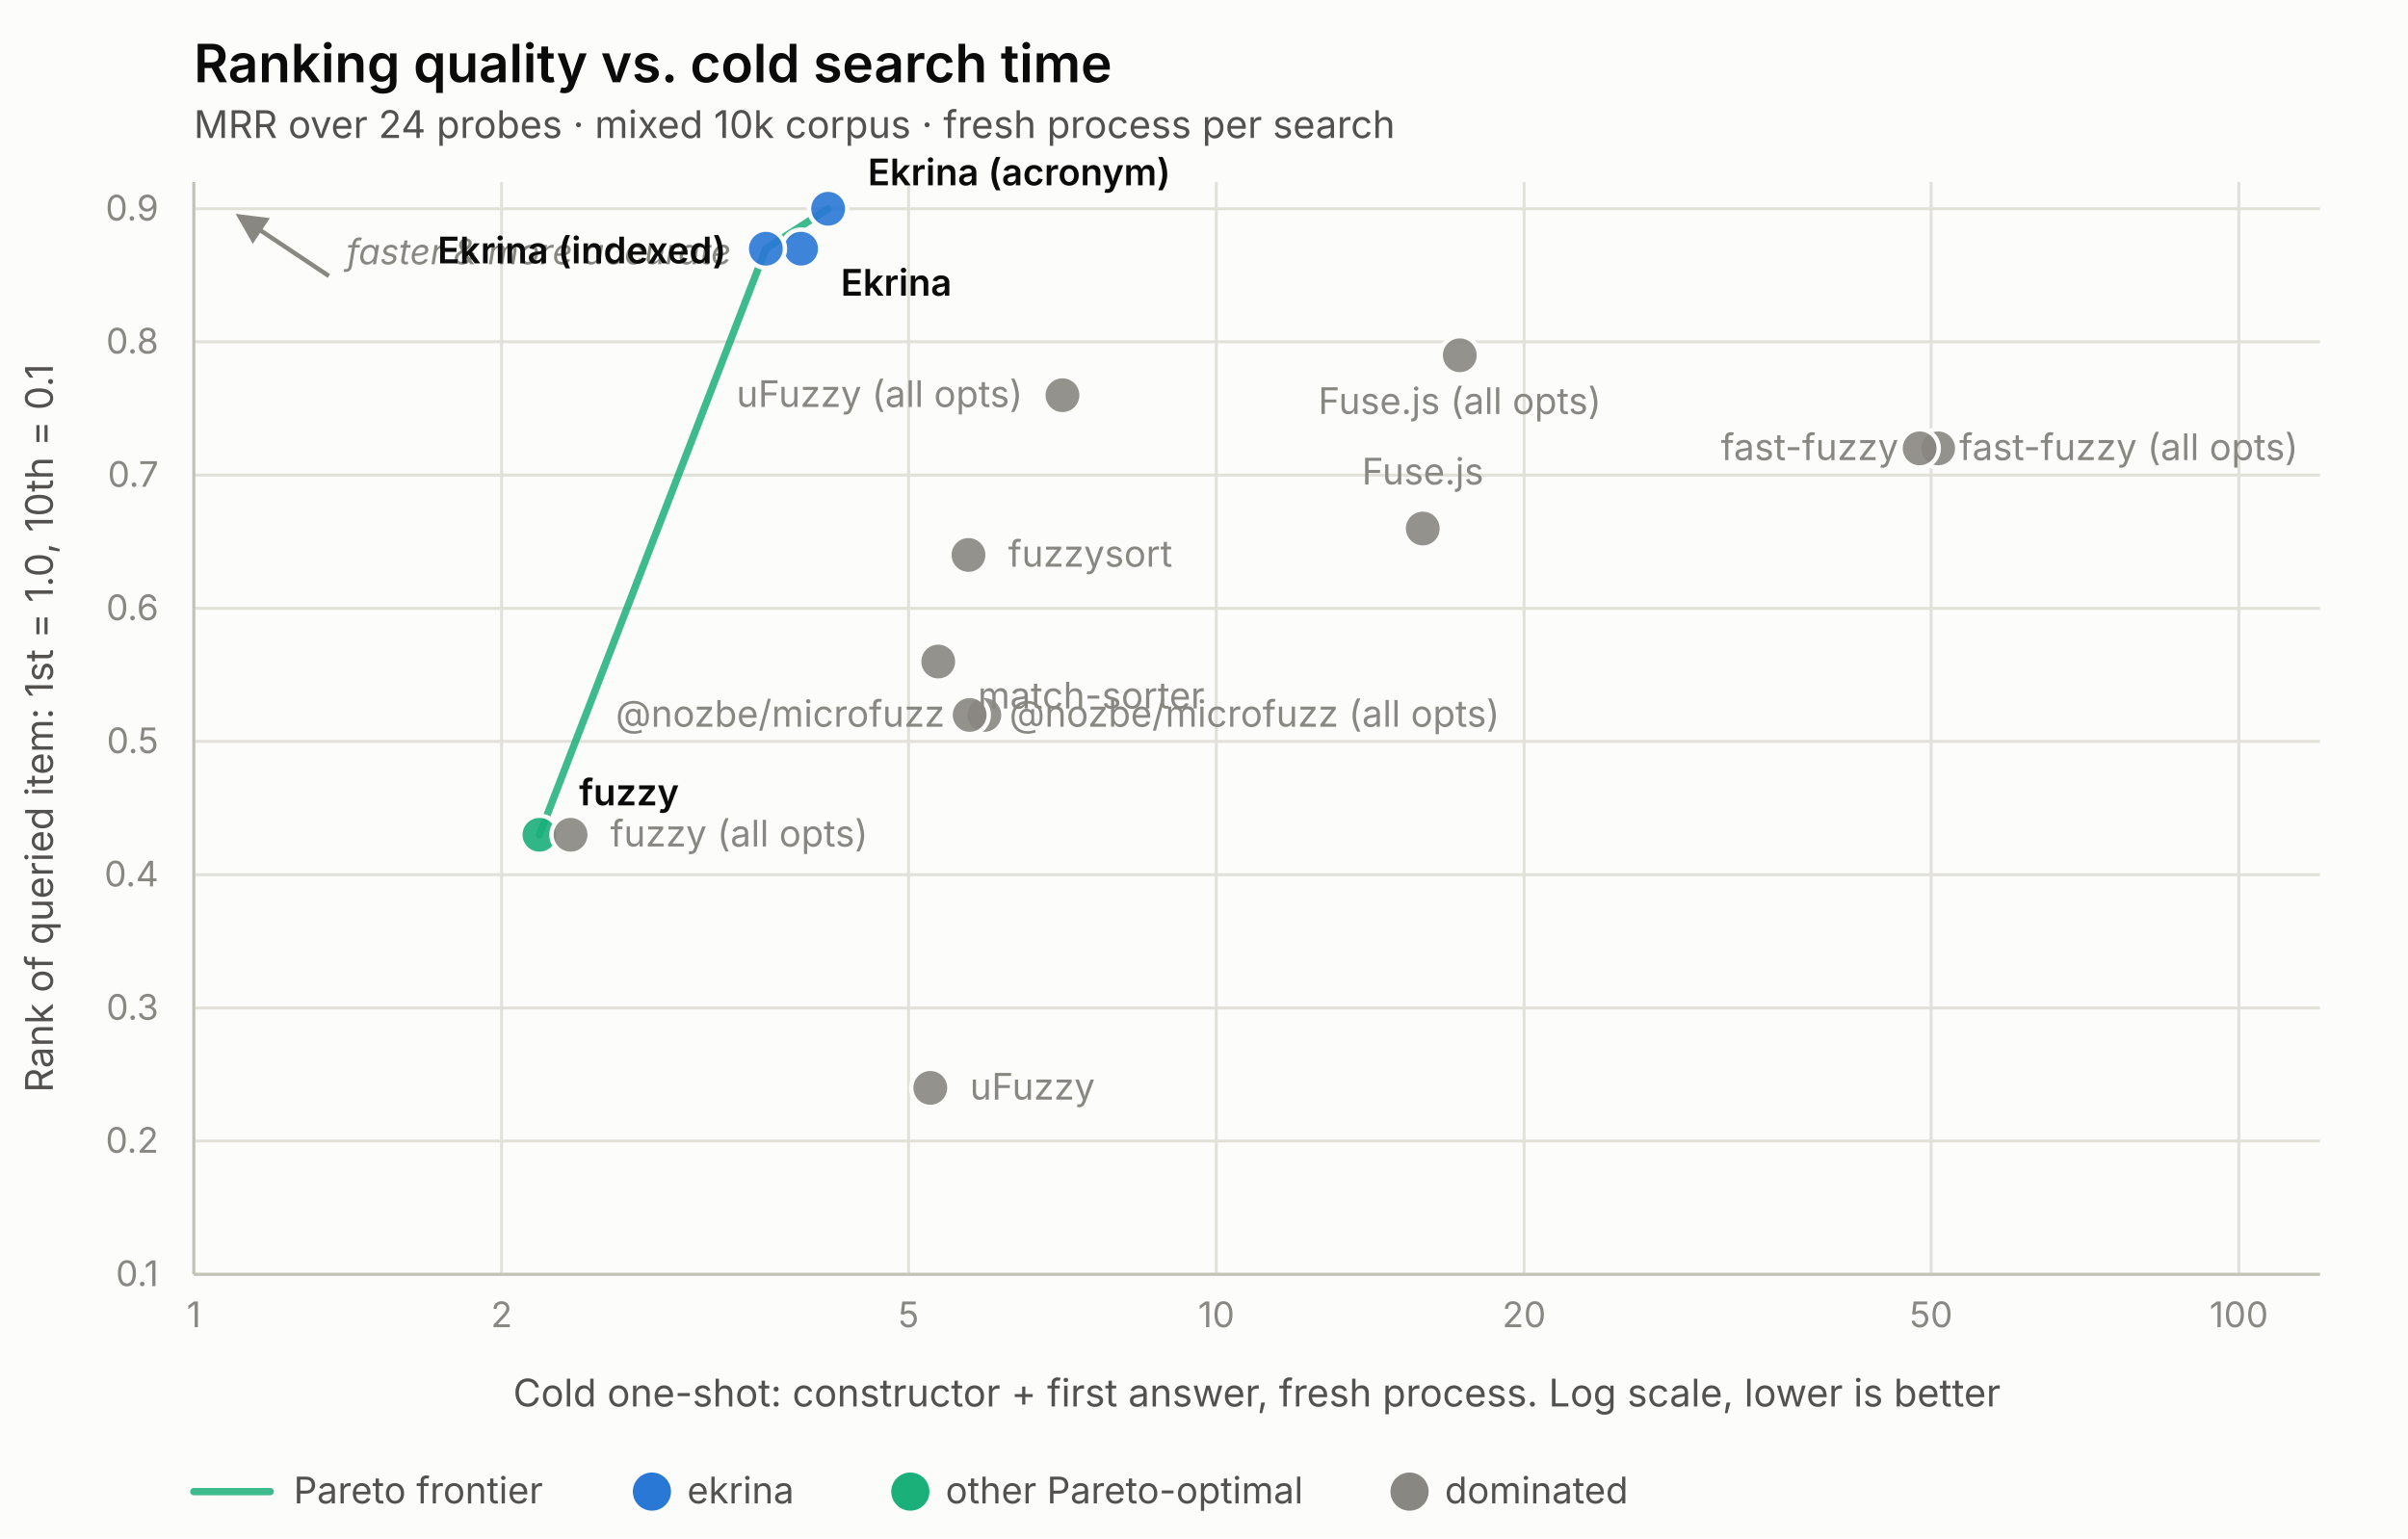
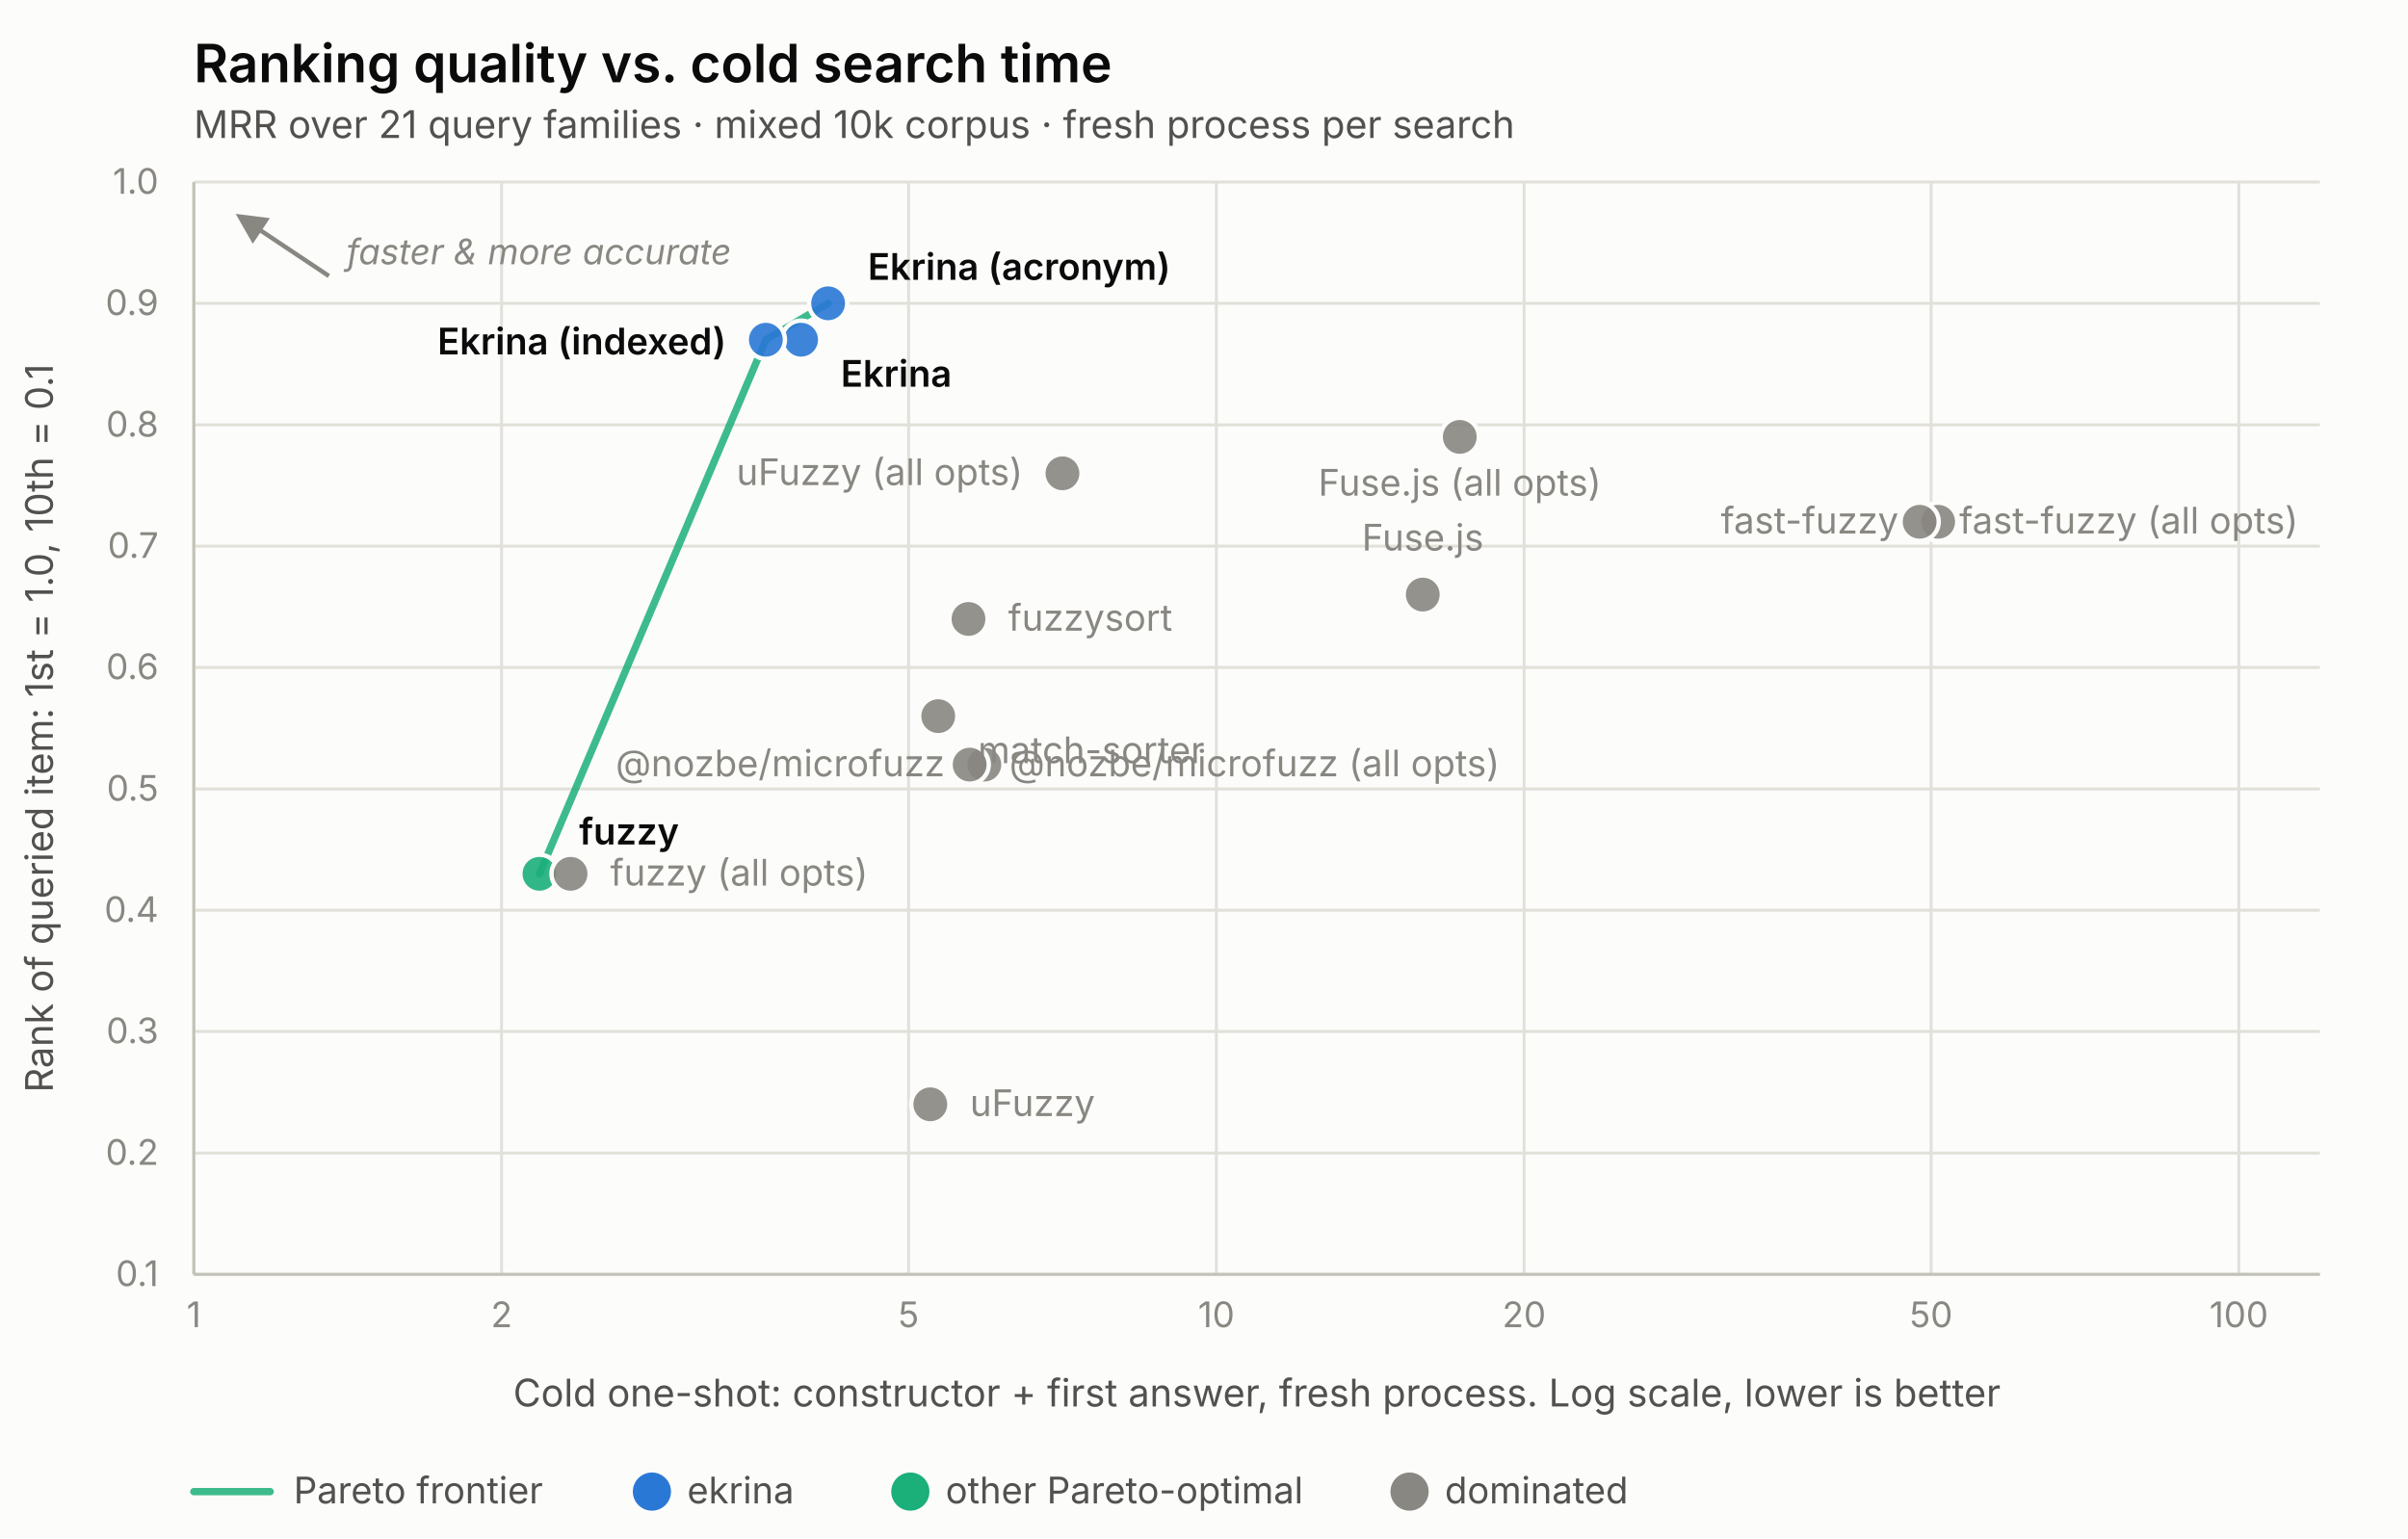
<svg xmlns="http://www.w3.org/2000/svg" viewBox="0 0 820 524" font-family="system-ui, -apple-system, 'Segoe UI', sans-serif" role="img" aria-labelledby="pareto-total-title pareto-total-desc">
  <defs>
    <marker id="arrow" viewBox="0 0 10 10" refX="8" refY="5" markerWidth="7" markerHeight="7" orient="auto-start-reverse">
      <path d="M0 0 L10 5 L0 10 z" fill="#898781" />
    </marker>
  </defs>
  <rect x="0" y="0" width="820" height="524" fill="#fcfcfb" />
  <text x="66" y="28" fill="#0b0b0b" font-size="18" font-weight="600">Ranking quality vs. cold search time</text>
-   <text x="66" y="47" fill="#52514e" font-size="13">MRR over 24 probes · mixed 10k corpus · fresh process per search</text>
+   <text x="66" y="47" fill="#52514e" font-size="13">MRR over 21 query families · mixed 10k corpus · fresh process per search</text>
  <g>
    <line x1="66" y1="62" x2="66" y2="434" stroke="#e1e0d9" />
    <line x1="170.8" y1="62" x2="170.8" y2="434" stroke="#e1e0d9" />
    <line x1="309.4" y1="62" x2="309.4" y2="434" stroke="#e1e0d9" />
    <line x1="414.2" y1="62" x2="414.2" y2="434" stroke="#e1e0d9" />
    <line x1="519" y1="62" x2="519" y2="434" stroke="#e1e0d9" />
    <line x1="657.6" y1="62" x2="657.6" y2="434" stroke="#e1e0d9" />
    <line x1="762.4" y1="62" x2="762.4" y2="434" stroke="#e1e0d9" />
    <line x1="66" y1="434" x2="790" y2="434" stroke="#e1e0d9" />
-     <line x1="66" y1="388.6" x2="790" y2="388.6" stroke="#e1e0d9" />
-     <line x1="66" y1="343.3" x2="790" y2="343.3" stroke="#e1e0d9" />
-     <line x1="66" y1="297.9" x2="790" y2="297.9" stroke="#e1e0d9" />
-     <line x1="66" y1="252.5" x2="790" y2="252.5" stroke="#e1e0d9" />
-     <line x1="66" y1="207.2" x2="790" y2="207.2" stroke="#e1e0d9" />
-     <line x1="66" y1="161.8" x2="790" y2="161.8" stroke="#e1e0d9" />
-     <line x1="66" y1="116.4" x2="790" y2="116.4" stroke="#e1e0d9" />
-     <line x1="66" y1="71.1" x2="790" y2="71.1" stroke="#e1e0d9" />
+     <line x1="66" y1="392.7" x2="790" y2="392.7" stroke="#e1e0d9" />
+     <line x1="66" y1="351.3" x2="790" y2="351.3" stroke="#e1e0d9" />
+     <line x1="66" y1="310" x2="790" y2="310" stroke="#e1e0d9" />
+     <line x1="66" y1="268.7" x2="790" y2="268.7" stroke="#e1e0d9" />
+     <line x1="66" y1="227.3" x2="790" y2="227.3" stroke="#e1e0d9" />
+     <line x1="66" y1="186" x2="790" y2="186" stroke="#e1e0d9" />
+     <line x1="66" y1="144.7" x2="790" y2="144.7" stroke="#e1e0d9" />
+     <line x1="66" y1="103.3" x2="790" y2="103.3" stroke="#e1e0d9" />
+     <line x1="66" y1="62" x2="790" y2="62" stroke="#e1e0d9" />
  </g>
  <line x1="66" y1="434" x2="790" y2="434" stroke="#c3c2b7" />
  <line x1="66" y1="62" x2="66" y2="434" stroke="#c3c2b7" />
  <g>
    <text x="66" y="452" text-anchor="middle" fill="#898781" font-size="12" font-variant-numeric="tabular-nums">1</text>
    <text x="170.8" y="452" text-anchor="middle" fill="#898781" font-size="12" font-variant-numeric="tabular-nums">2</text>
    <text x="309.4" y="452" text-anchor="middle" fill="#898781" font-size="12" font-variant-numeric="tabular-nums">5</text>
    <text x="414.2" y="452" text-anchor="middle" fill="#898781" font-size="12" font-variant-numeric="tabular-nums">10</text>
    <text x="519" y="452" text-anchor="middle" fill="#898781" font-size="12" font-variant-numeric="tabular-nums">20</text>
    <text x="657.6" y="452" text-anchor="middle" fill="#898781" font-size="12" font-variant-numeric="tabular-nums">50</text>
    <text x="762.4" y="452" text-anchor="middle" fill="#898781" font-size="12" font-variant-numeric="tabular-nums">100</text>
  </g>
  <g>
    <text x="54" y="438" text-anchor="end" fill="#898781" font-size="12" font-variant-numeric="tabular-nums">0.1</text>
-     <text x="54" y="392.6" text-anchor="end" fill="#898781" font-size="12" font-variant-numeric="tabular-nums">0.2</text>
-     <text x="54" y="347.3" text-anchor="end" fill="#898781" font-size="12" font-variant-numeric="tabular-nums">0.3</text>
-     <text x="54" y="301.9" text-anchor="end" fill="#898781" font-size="12" font-variant-numeric="tabular-nums">0.4</text>
-     <text x="54" y="256.5" text-anchor="end" fill="#898781" font-size="12" font-variant-numeric="tabular-nums">0.5</text>
-     <text x="54" y="211.2" text-anchor="end" fill="#898781" font-size="12" font-variant-numeric="tabular-nums">0.6</text>
-     <text x="54" y="165.8" text-anchor="end" fill="#898781" font-size="12" font-variant-numeric="tabular-nums">0.7</text>
-     <text x="54" y="120.4" text-anchor="end" fill="#898781" font-size="12" font-variant-numeric="tabular-nums">0.8</text>
-     <text x="54" y="75.1" text-anchor="end" fill="#898781" font-size="12" font-variant-numeric="tabular-nums">0.9</text>
+     <text x="54" y="396.7" text-anchor="end" fill="#898781" font-size="12" font-variant-numeric="tabular-nums">0.2</text>
+     <text x="54" y="355.3" text-anchor="end" fill="#898781" font-size="12" font-variant-numeric="tabular-nums">0.3</text>
+     <text x="54" y="314" text-anchor="end" fill="#898781" font-size="12" font-variant-numeric="tabular-nums">0.4</text>
+     <text x="54" y="272.7" text-anchor="end" fill="#898781" font-size="12" font-variant-numeric="tabular-nums">0.5</text>
+     <text x="54" y="231.3" text-anchor="end" fill="#898781" font-size="12" font-variant-numeric="tabular-nums">0.6</text>
+     <text x="54" y="190" text-anchor="end" fill="#898781" font-size="12" font-variant-numeric="tabular-nums">0.7</text>
+     <text x="54" y="148.7" text-anchor="end" fill="#898781" font-size="12" font-variant-numeric="tabular-nums">0.8</text>
+     <text x="54" y="107.3" text-anchor="end" fill="#898781" font-size="12" font-variant-numeric="tabular-nums">0.9</text>
+     <text x="54" y="66" text-anchor="end" fill="#898781" font-size="12" font-variant-numeric="tabular-nums">1.0</text>
  </g>
  <text x="428" y="479" text-anchor="middle" fill="#52514e" font-size="13">Cold one-shot: constructor + first answer, fresh process. Log scale, lower is better</text>
  <text transform="translate(18,248) rotate(-90)" text-anchor="middle" fill="#52514e" font-size="13">Rank of queried item: 1st = 1.0, 10th = 0.1</text>
-   <path d="M183.7 284.3 L260.8 84.7 L282 71.1" fill="none" stroke="#1baf7a" stroke-width="2.5" stroke-linejoin="round" stroke-linecap="round" opacity="0.85" />
+   <path d="M183.7 297.6 L260.8 115.7 L282 103.3" fill="none" stroke="#1baf7a" stroke-width="2.5" stroke-linejoin="round" stroke-linecap="round" opacity="0.85" />
  <g transform="translate(78,70)">
    <line x1="34" y1="24" x2="4" y2="4" stroke="#898781" stroke-width="1.5" marker-end="url(#arrow)" />
    <text x="40" y="20" fill="#898781" font-size="12" font-style="italic">faster &amp; more accurate</text>
  </g>
  <g>
-     <circle cx="282" cy="71.1" r="6.5" fill="#2a78d6" fill-opacity="0.9" stroke="#fcfcfb" stroke-width="1.5" />
-     <circle cx="272.8" cy="84.7" r="6.5" fill="#2a78d6" fill-opacity="0.9" stroke="#fcfcfb" stroke-width="1.5" />
-     <circle cx="260.8" cy="84.7" r="6.5" fill="#2a78d6" fill-opacity="0.9" stroke="#fcfcfb" stroke-width="1.5" />
-     <circle cx="497.1" cy="121" r="6.5" fill="#898781" fill-opacity="0.9" stroke="#fcfcfb" stroke-width="1.5" />
-     <circle cx="361.8" cy="134.6" r="6.5" fill="#898781" fill-opacity="0.9" stroke="#fcfcfb" stroke-width="1.5" />
-     <circle cx="660" cy="152.7" r="6.5" fill="#898781" fill-opacity="0.9" stroke="#fcfcfb" stroke-width="1.5" />
-     <circle cx="653.7" cy="152.7" r="6.5" fill="#898781" fill-opacity="0.9" stroke="#fcfcfb" stroke-width="1.5" />
-     <circle cx="484.5" cy="180" r="6.5" fill="#898781" fill-opacity="0.9" stroke="#fcfcfb" stroke-width="1.5" />
-     <circle cx="329.8" cy="189" r="6.5" fill="#898781" fill-opacity="0.9" stroke="#fcfcfb" stroke-width="1.5" />
-     <circle cx="319.5" cy="225.3" r="6.5" fill="#898781" fill-opacity="0.9" stroke="#fcfcfb" stroke-width="1.5" />
-     <circle cx="335.2" cy="243.5" r="6.5" fill="#898781" fill-opacity="0.9" stroke="#fcfcfb" stroke-width="1.5" />
-     <circle cx="330.2" cy="243.5" r="6.5" fill="#898781" fill-opacity="0.9" stroke="#fcfcfb" stroke-width="1.5" />
-     <circle cx="183.7" cy="284.3" r="6.5" fill="#1baf7a" fill-opacity="0.9" stroke="#fcfcfb" stroke-width="1.5" />
-     <circle cx="194.3" cy="284.3" r="6.5" fill="#898781" fill-opacity="0.9" stroke="#fcfcfb" stroke-width="1.5" />
-     <circle cx="316.8" cy="370.5" r="6.5" fill="#898781" fill-opacity="0.9" stroke="#fcfcfb" stroke-width="1.5" />
+     <circle cx="282" cy="103.3" r="6.5" fill="#2a78d6" fill-opacity="0.9" stroke="#fcfcfb" stroke-width="1.5" />
+     <circle cx="272.8" cy="115.7" r="6.5" fill="#2a78d6" fill-opacity="0.9" stroke="#fcfcfb" stroke-width="1.5" />
+     <circle cx="260.8" cy="115.7" r="6.5" fill="#2a78d6" fill-opacity="0.9" stroke="#fcfcfb" stroke-width="1.5" />
+     <circle cx="497.1" cy="148.8" r="6.5" fill="#898781" fill-opacity="0.9" stroke="#fcfcfb" stroke-width="1.5" />
+     <circle cx="361.8" cy="161.2" r="6.5" fill="#898781" fill-opacity="0.9" stroke="#fcfcfb" stroke-width="1.5" />
+     <circle cx="660" cy="177.7" r="6.5" fill="#898781" fill-opacity="0.9" stroke="#fcfcfb" stroke-width="1.5" />
+     <circle cx="653.7" cy="177.7" r="6.5" fill="#898781" fill-opacity="0.9" stroke="#fcfcfb" stroke-width="1.5" />
+     <circle cx="484.5" cy="202.5" r="6.5" fill="#898781" fill-opacity="0.9" stroke="#fcfcfb" stroke-width="1.5" />
+     <circle cx="329.8" cy="210.8" r="6.5" fill="#898781" fill-opacity="0.9" stroke="#fcfcfb" stroke-width="1.5" />
+     <circle cx="319.5" cy="243.9" r="6.5" fill="#898781" fill-opacity="0.9" stroke="#fcfcfb" stroke-width="1.5" />
+     <circle cx="335.2" cy="260.4" r="6.5" fill="#898781" fill-opacity="0.9" stroke="#fcfcfb" stroke-width="1.5" />
+     <circle cx="330.2" cy="260.4" r="6.5" fill="#898781" fill-opacity="0.9" stroke="#fcfcfb" stroke-width="1.5" />
+     <circle cx="183.7" cy="297.6" r="6.5" fill="#1baf7a" fill-opacity="0.9" stroke="#fcfcfb" stroke-width="1.5" />
+     <circle cx="194.3" cy="297.6" r="6.5" fill="#898781" fill-opacity="0.9" stroke="#fcfcfb" stroke-width="1.5" />
+     <circle cx="316.8" cy="376.1" r="6.5" fill="#898781" fill-opacity="0.9" stroke="#fcfcfb" stroke-width="1.5" />
  </g>
  <g>
-     <text x="295.5" y="63.1" text-anchor="start" fill="#0b0b0b" font-size="12.5" font-weight="600">Ekrina (acronym)</text>
-     <text x="247.3" y="89.7" text-anchor="end" fill="#0b0b0b" font-size="12.5" font-weight="600">Ekrina (indexed)</text>
-     <text x="286.3" y="100.7" text-anchor="start" fill="#0b0b0b" font-size="12.5" font-weight="600">Ekrina</text>
-     <text x="348.3" y="138.6" text-anchor="end" fill="#898781" font-size="12.5">uFuzzy (all opts)</text>
-     <text x="497.1" y="141" text-anchor="middle" fill="#898781" font-size="12.5">Fuse.js (all opts)</text>
-     <text x="646.5" y="156.7" text-anchor="end" fill="#898781" font-size="12.5">fast-fuzzy</text>
-     <text x="667.2" y="156.7" text-anchor="start" fill="#898781" font-size="12.5">fast-fuzzy (all opts)</text>
-     <text x="484.5" y="165" text-anchor="middle" fill="#898781" font-size="12.5">Fuse.js</text>
-     <text x="343.3" y="193" text-anchor="start" fill="#898781" font-size="12.5">fuzzysort</text>
-     <text x="333" y="241.3" text-anchor="start" fill="#898781" font-size="12.5">match-sorter</text>
-     <text x="321.7" y="247.5" text-anchor="end" fill="#898781" font-size="12.5">@nozbe/microfuzz</text>
-     <text x="343.7" y="247.5" text-anchor="start" fill="#898781" font-size="12.5">@nozbe/microfuzz (all opts)</text>
-     <text x="197.2" y="274.3" text-anchor="start" fill="#0b0b0b" font-size="12.5" font-weight="600">fuzzy</text>
-     <text x="207.8" y="288.3" text-anchor="start" fill="#898781" font-size="12.5">fuzzy (all opts)</text>
-     <text x="330.3" y="374.5" text-anchor="start" fill="#898781" font-size="12.5">uFuzzy</text>
+     <text x="295.5" y="95.3" text-anchor="start" fill="#0b0b0b" font-size="12.5" font-weight="600">Ekrina (acronym)</text>
+     <text x="247.3" y="120.7" text-anchor="end" fill="#0b0b0b" font-size="12.5" font-weight="600">Ekrina (indexed)</text>
+     <text x="286.3" y="131.7" text-anchor="start" fill="#0b0b0b" font-size="12.5" font-weight="600">Ekrina</text>
+     <text x="348.3" y="165.2" text-anchor="end" fill="#898781" font-size="12.5">uFuzzy (all opts)</text>
+     <text x="497.1" y="168.8" text-anchor="middle" fill="#898781" font-size="12.5">Fuse.js (all opts)</text>
+     <text x="646.5" y="181.7" text-anchor="end" fill="#898781" font-size="12.5">fast-fuzzy</text>
+     <text x="667.2" y="181.7" text-anchor="start" fill="#898781" font-size="12.5">fast-fuzzy (all opts)</text>
+     <text x="484.5" y="187.5" text-anchor="middle" fill="#898781" font-size="12.5">Fuse.js</text>
+     <text x="343.3" y="214.8" text-anchor="start" fill="#898781" font-size="12.5">fuzzysort</text>
+     <text x="333" y="259.9" text-anchor="start" fill="#898781" font-size="12.5">match-sorter</text>
+     <text x="321.7" y="264.4" text-anchor="end" fill="#898781" font-size="12.5">@nozbe/microfuzz</text>
+     <text x="343.7" y="264.4" text-anchor="start" fill="#898781" font-size="12.5">@nozbe/microfuzz (all opts)</text>
+     <text x="197.2" y="287.6" text-anchor="start" fill="#0b0b0b" font-size="12.5" font-weight="600">fuzzy</text>
+     <text x="207.8" y="301.6" text-anchor="start" fill="#898781" font-size="12.5">fuzzy (all opts)</text>
+     <text x="330.3" y="380.1" text-anchor="start" fill="#898781" font-size="12.5">uFuzzy</text>
  </g>
  <g>
    <line x1="66" y1="508" x2="92" y2="508" stroke="#1baf7a" stroke-width="2.5" stroke-linecap="round" opacity="0.85" />
    <text x="100" y="512" fill="#52514e" font-size="12.5">Pareto frontier</text>
    <circle cx="222" cy="508" r="6.5" fill="#2a78d6" />
    <text x="234" y="512" fill="#52514e" font-size="12.5">ekrina</text>
    <circle cx="310" cy="508" r="6.5" fill="#1baf7a" />
    <text x="322" y="512" fill="#52514e" font-size="12.5">other Pareto-optimal</text>
    <circle cx="480" cy="508" r="6.5" fill="#898781" />
    <text x="492" y="512" fill="#52514e" font-size="12.5">dominated</text>
  </g>
</svg>
